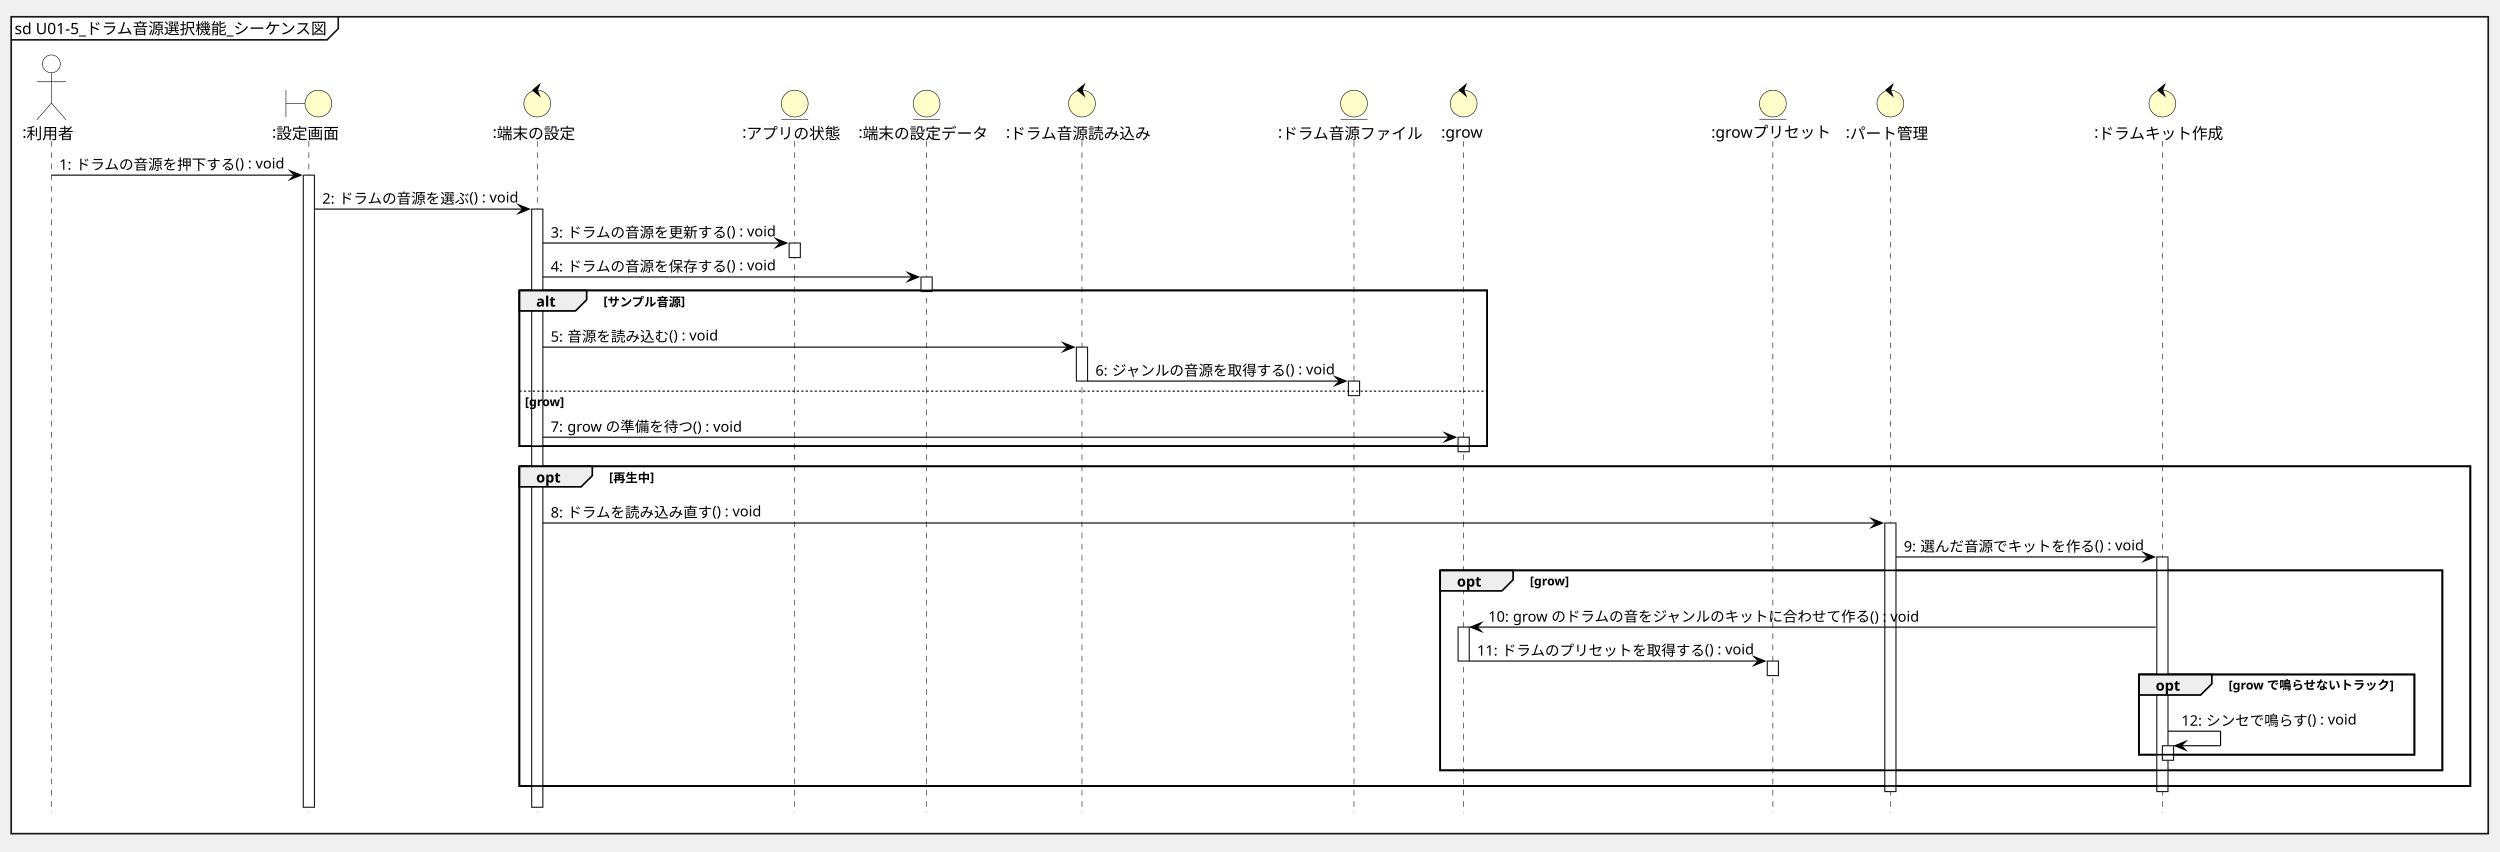
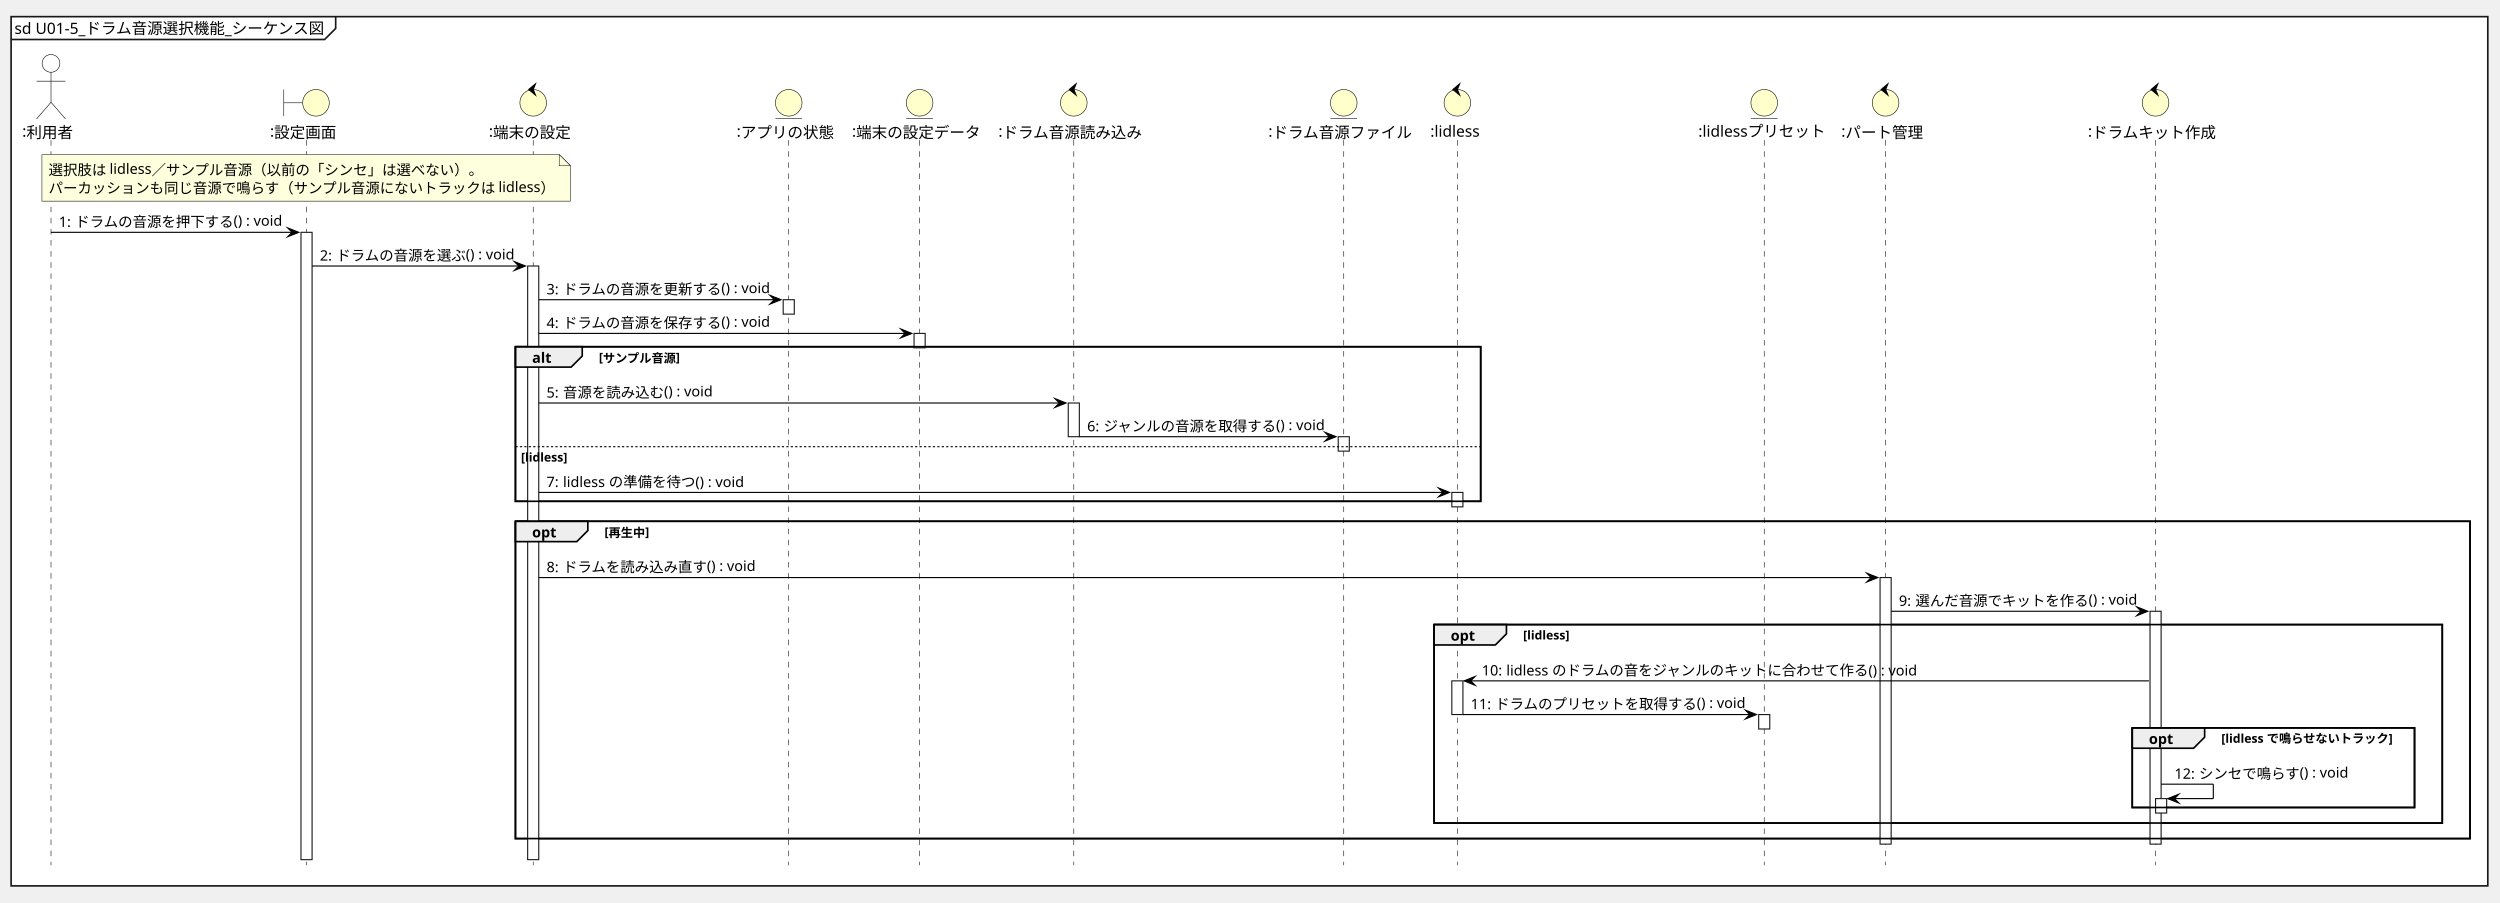
- <svg xmlns="http://www.w3.org/2000/svg" version="1.1" data-diagram-type="SEQUENCE" style="width:2235px;height:761px;background:#FFFFFF;" width="2235px" height="761px" viewBox="0 0 2235 761" zoomAndPan="magnify" preserveAspectRatio="none" contentStyleType="text/css">
+ <svg xmlns="http://www.w3.org/2000/svg" version="1.1" data-diagram-type="SEQUENCE" style="width:2252px;height:813px;background:#FFFFFF;" width="2252px" height="813px" viewBox="0 0 2252 813" zoomAndPan="magnify" preserveAspectRatio="none" contentStyleType="text/css">
  <defs />
  <g font-family="sans-serif" lengthAdjust="spacing">
-     <rect x="10" y="15" width="2214.486" height="730.289" fill="#FFF" style="stroke:#181818;stroke-width:1.5;" />
+     <rect x="10" y="15" width="2231.01" height="782.992" fill="#FFF" style="stroke:#181818;stroke-width:1.5;" />
    <path d="M302.379,15 L302.379,25.609 L292.379,35.609 L10,35.609" style="stroke:#181818;stroke-width:1.5;" fill="none" />
    <text x="13" y="30.533" fill="#000" font-size="14" textLength="282.379">sd U01-5_ドラム音源選択機能_シーケンス図</text>
-     <rect x="464.312" y="259.625" width="865.208" height="139.242" fill="none" style="stroke:#000;stroke-width:1.5;" />
-     <rect x="464.312" y="416.867" width="1744.174" height="285.813" fill="none" style="stroke:#000;stroke-width:1.5;" />
-     <rect x="1287.521" y="509.922" width="895.965" height="178.758" fill="none" style="stroke:#000;stroke-width:1.5;" />
-     <rect x="1912.18" y="602.977" width="246.306" height="71.703" fill="none" style="stroke:#000;stroke-width:1.5;" />
+     <rect x="464.312" y="312.328" width="869.488" height="139.242" fill="none" style="stroke:#000;stroke-width:1.5;" />
+     <rect x="464.312" y="469.57" width="1760.698" height="285.813" fill="none" style="stroke:#000;stroke-width:1.5;" />
+     <rect x="1291.8" y="562.625" width="908.21" height="178.758" fill="none" style="stroke:#000;stroke-width:1.5;" />
+     <rect x="1920.738" y="655.68" width="254.271" height="71.703" fill="none" style="stroke:#000;stroke-width:1.5;" />
    <g class="participant-lifeline" data-qualified-name="L1" data-entity-uid="part1" id="part1-lifeline" data-source-line="4">
      <g>
-         <rect x="42.445" y="126.219" width="8" height="600.461" fill="#000" fill-opacity="0" />
-         <line x1="45.945" y1="126.219" x2="45.945" y2="726.68" style="stroke:#000;stroke-width:0.5;stroke-dasharray:5,5;" />
+         <rect x="42.445" y="126.219" width="8" height="653.164" fill="#000" fill-opacity="0" />
+         <line x1="45.945" y1="126.219" x2="45.945" y2="779.383" style="stroke:#000;stroke-width:0.5;stroke-dasharray:5,5;" />
      </g>
    </g>
    <g class="participant-lifeline" data-qualified-name="L2" data-entity-uid="part2" id="part2-lifeline" data-source-line="5">
      <g>
-         <rect x="272.628" y="126.219" width="8" height="600.461" fill="#000" fill-opacity="0" />
-         <line x1="276.128" y1="126.219" x2="276.128" y2="726.68" style="stroke:#000;stroke-width:0.5;stroke-dasharray:5,5;" />
-       </g>
-     </g>
-     <g>
-       <rect x="271.128" y="156.57" width="10" height="565.109" fill="#FFF" style="stroke:#181818;stroke-width:1;" />
+         <rect x="272.628" y="126.219" width="8" height="653.164" fill="#000" fill-opacity="0" />
+         <line x1="276.128" y1="126.219" x2="276.128" y2="779.383" style="stroke:#000;stroke-width:0.5;stroke-dasharray:5,5;" />
+       </g>
+     </g>
+     <g>
+       <rect x="271.128" y="209.273" width="10" height="565.109" fill="#FFF" style="stroke:#181818;stroke-width:1;" />
    </g>
    <g class="participant-lifeline" data-qualified-name="L3" data-entity-uid="part3" id="part3-lifeline" data-source-line="6">
      <g>
-         <rect x="476.812" y="126.219" width="8" height="600.461" fill="#000" fill-opacity="0" />
-         <line x1="480.312" y1="126.219" x2="480.312" y2="726.68" style="stroke:#000;stroke-width:0.5;stroke-dasharray:5,5;" />
-       </g>
-     </g>
-     <g>
-       <rect x="475.312" y="186.922" width="10" height="534.758" fill="#FFF" style="stroke:#181818;stroke-width:1;" />
+         <rect x="476.812" y="126.219" width="8" height="653.164" fill="#000" fill-opacity="0" />
+         <line x1="480.312" y1="126.219" x2="480.312" y2="779.383" style="stroke:#000;stroke-width:0.5;stroke-dasharray:5,5;" />
+       </g>
+     </g>
+     <g>
+       <rect x="475.312" y="239.625" width="10" height="534.758" fill="#FFF" style="stroke:#181818;stroke-width:1;" />
    </g>
    <g class="participant-lifeline" data-qualified-name="L4" data-entity-uid="part4" id="part4-lifeline" data-source-line="7">
      <g>
-         <rect x="706.996" y="126.219" width="8" height="600.461" fill="#000" fill-opacity="0" />
-         <line x1="710.496" y1="126.219" x2="710.496" y2="726.68" style="stroke:#000;stroke-width:0.5;stroke-dasharray:5,5;" />
-       </g>
-     </g>
-     <g>
-       <rect x="705.496" y="217.273" width="10" height="13" fill="#FFF" style="stroke:#181818;stroke-width:1;" />
+         <rect x="706.996" y="126.219" width="8" height="653.164" fill="#000" fill-opacity="0" />
+         <line x1="710.496" y1="126.219" x2="710.496" y2="779.383" style="stroke:#000;stroke-width:0.5;stroke-dasharray:5,5;" />
+       </g>
+     </g>
+     <g>
+       <rect x="705.496" y="269.977" width="10" height="13" fill="#FFF" style="stroke:#181818;stroke-width:1;" />
    </g>
    <g class="participant-lifeline" data-qualified-name="L5" data-entity-uid="part5" id="part5-lifeline" data-source-line="8">
      <g>
-         <rect x="824.885" y="126.219" width="8" height="600.461" fill="#000" fill-opacity="0" />
-         <line x1="828.385" y1="126.219" x2="828.385" y2="726.68" style="stroke:#000;stroke-width:0.5;stroke-dasharray:5,5;" />
-       </g>
-     </g>
-     <g>
-       <rect x="823.385" y="247.625" width="10" height="13" fill="#FFF" style="stroke:#181818;stroke-width:1;" />
+         <rect x="824.885" y="126.219" width="8" height="653.164" fill="#000" fill-opacity="0" />
+         <line x1="828.385" y1="126.219" x2="828.385" y2="779.383" style="stroke:#000;stroke-width:0.5;stroke-dasharray:5,5;" />
+       </g>
+     </g>
+     <g>
+       <rect x="823.385" y="300.328" width="10" height="13" fill="#FFF" style="stroke:#181818;stroke-width:1;" />
    </g>
    <g class="participant-lifeline" data-qualified-name="L6" data-entity-uid="part6" id="part6-lifeline" data-source-line="9">
      <g>
-         <rect x="963.775" y="126.219" width="8" height="600.461" fill="#000" fill-opacity="0" />
-         <line x1="967.275" y1="126.219" x2="967.275" y2="726.68" style="stroke:#000;stroke-width:0.5;stroke-dasharray:5,5;" />
-       </g>
-     </g>
-     <g>
-       <rect x="962.275" y="310.328" width="10" height="30.352" fill="#FFF" style="stroke:#181818;stroke-width:1;" />
+         <rect x="963.775" y="126.219" width="8" height="653.164" fill="#000" fill-opacity="0" />
+         <line x1="967.275" y1="126.219" x2="967.275" y2="779.383" style="stroke:#000;stroke-width:0.5;stroke-dasharray:5,5;" />
+       </g>
+     </g>
+     <g>
+       <rect x="962.275" y="363.031" width="10" height="30.352" fill="#FFF" style="stroke:#181818;stroke-width:1;" />
    </g>
    <g class="participant-lifeline" data-qualified-name="L7" data-entity-uid="part7" id="part7-lifeline" data-source-line="10">
      <g>
-         <rect x="1206.958" y="126.219" width="8" height="600.461" fill="#000" fill-opacity="0" />
-         <line x1="1210.458" y1="126.219" x2="1210.458" y2="726.68" style="stroke:#000;stroke-width:0.5;stroke-dasharray:5,5;" />
-       </g>
-     </g>
-     <g>
-       <rect x="1205.458" y="340.68" width="10" height="13" fill="#FFF" style="stroke:#181818;stroke-width:1;" />
+         <rect x="1206.958" y="126.219" width="8" height="653.164" fill="#000" fill-opacity="0" />
+         <line x1="1210.458" y1="126.219" x2="1210.458" y2="779.383" style="stroke:#000;stroke-width:0.5;stroke-dasharray:5,5;" />
+       </g>
+     </g>
+     <g>
+       <rect x="1205.458" y="393.383" width="10" height="13" fill="#FFF" style="stroke:#181818;stroke-width:1;" />
    </g>
    <g class="participant-lifeline" data-qualified-name="L9" data-entity-uid="part8" id="part8-lifeline" data-source-line="11">
      <g>
-         <rect x="1305.021" y="126.219" width="8" height="600.461" fill="#000" fill-opacity="0" />
-         <line x1="1308.521" y1="126.219" x2="1308.521" y2="726.68" style="stroke:#000;stroke-width:0.5;stroke-dasharray:5,5;" />
-       </g>
-     </g>
-     <g>
-       <rect x="1303.521" y="390.867" width="10" height="13" fill="#FFF" style="stroke:#181818;stroke-width:1;" />
-     </g>
-     <g>
-       <rect x="1303.521" y="560.625" width="10" height="30.352" fill="#FFF" style="stroke:#181818;stroke-width:1;" />
+         <rect x="1309.3" y="126.219" width="8" height="653.164" fill="#000" fill-opacity="0" />
+         <line x1="1312.8" y1="126.219" x2="1312.8" y2="779.383" style="stroke:#000;stroke-width:0.5;stroke-dasharray:5,5;" />
+       </g>
+     </g>
+     <g>
+       <rect x="1307.8" y="443.57" width="10" height="13" fill="#FFF" style="stroke:#181818;stroke-width:1;" />
+     </g>
+     <g>
+       <rect x="1307.8" y="613.328" width="10" height="30.352" fill="#FFF" style="stroke:#181818;stroke-width:1;" />
    </g>
    <g class="participant-lifeline" data-qualified-name="L10" data-entity-uid="part9" id="part9-lifeline" data-source-line="12">
      <g>
-         <rect x="1581.434" y="126.219" width="8" height="600.461" fill="#000" fill-opacity="0" />
-         <line x1="1584.934" y1="126.219" x2="1584.934" y2="726.68" style="stroke:#000;stroke-width:0.5;stroke-dasharray:5,5;" />
-       </g>
-     </g>
-     <g>
-       <rect x="1579.934" y="590.977" width="10" height="13" fill="#FFF" style="stroke:#181818;stroke-width:1;" />
+         <rect x="1585.713" y="126.219" width="8" height="653.164" fill="#000" fill-opacity="0" />
+         <line x1="1589.213" y1="126.219" x2="1589.213" y2="779.383" style="stroke:#000;stroke-width:0.5;stroke-dasharray:5,5;" />
+       </g>
+     </g>
+     <g>
+       <rect x="1584.213" y="643.68" width="10" height="13" fill="#FFF" style="stroke:#181818;stroke-width:1;" />
    </g>
    <g class="participant-lifeline" data-qualified-name="L8" data-entity-uid="part10" id="part10-lifeline" data-source-line="13">
      <g>
-         <rect x="1686.496" y="126.219" width="8" height="600.461" fill="#000" fill-opacity="0" />
-         <line x1="1689.996" y1="126.219" x2="1689.996" y2="726.68" style="stroke:#000;stroke-width:0.5;stroke-dasharray:5,5;" />
-       </g>
-     </g>
-     <g>
-       <rect x="1684.996" y="467.57" width="10" height="240.109" fill="#FFF" style="stroke:#181818;stroke-width:1;" />
+         <rect x="1695.055" y="126.219" width="8" height="653.164" fill="#000" fill-opacity="0" />
+         <line x1="1698.555" y1="126.219" x2="1698.555" y2="779.383" style="stroke:#000;stroke-width:0.5;stroke-dasharray:5,5;" />
+       </g>
+     </g>
+     <g>
+       <rect x="1693.555" y="520.273" width="10" height="240.109" fill="#FFF" style="stroke:#181818;stroke-width:1;" />
    </g>
    <g class="participant-lifeline" data-qualified-name="L11" data-entity-uid="part11" id="part11-lifeline" data-source-line="14">
      <g>
-         <rect x="1929.68" y="126.219" width="8" height="600.461" fill="#000" fill-opacity="0" />
-         <line x1="1933.18" y1="126.219" x2="1933.18" y2="726.68" style="stroke:#000;stroke-width:0.5;stroke-dasharray:5,5;" />
-       </g>
-     </g>
-     <g>
-       <rect x="1928.18" y="497.922" width="10" height="209.758" fill="#FFF" style="stroke:#181818;stroke-width:1;" />
-     </g>
-     <g>
-       <rect x="1933.18" y="666.68" width="10" height="13" fill="#FFF" style="stroke:#181818;stroke-width:1;" />
+         <rect x="1938.238" y="126.219" width="8" height="653.164" fill="#000" fill-opacity="0" />
+         <line x1="1941.738" y1="126.219" x2="1941.738" y2="779.383" style="stroke:#000;stroke-width:0.5;stroke-dasharray:5,5;" />
+       </g>
+     </g>
+     <g>
+       <rect x="1936.738" y="550.625" width="10" height="209.758" fill="#FFF" style="stroke:#181818;stroke-width:1;" />
+     </g>
+     <g>
+       <rect x="1941.738" y="719.383" width="10" height="13" fill="#FFF" style="stroke:#181818;stroke-width:1;" />
    </g>
    <g class="participant participant-head" data-qualified-name="L1" data-entity-uid="part1" id="part1-head" data-source-line="4">
      <text x="20" y="123.143" fill="#000" font-size="14" textLength="45.89">:利用者</text>
      <ellipse cx="45.945" cy="57.109" rx="8" ry="8" fill="#FFF" style="stroke:#000;stroke-width:0.5;" />
      <path d="M45.945,65.109 L45.945,92.109 M32.945,73.109 L58.945,73.109 M45.945,92.109 L32.945,107.109 M45.945,92.109 L58.945,107.109" style="stroke:#000;stroke-width:0.5;" fill="none" />
    </g>
    <g class="participant participant-head" data-qualified-name="L2" data-entity-uid="part2" id="part2-head" data-source-line="5">
      <text x="243.184" y="123.143" fill="#000" font-size="14" textLength="59.89">:設定画面</text>
      <path d="M255.628,80.609 L255.628,104.609 M255.628,92.609 L272.628,92.609" style="stroke:#000;stroke-width:0.5;" fill="none" />
      <ellipse cx="284.628" cy="92.609" rx="12" ry="12" fill="#FFC" style="stroke:#000;stroke-width:0.5;" />
    </g>
    <g class="participant participant-head" data-qualified-name="L3" data-entity-uid="part3" id="part3-head" data-source-line="6">
      <text x="440.367" y="123.143" fill="#000" font-size="14" textLength="73.89">:端末の設定</text>
      <ellipse cx="480.312" cy="92.609" rx="12" ry="12" fill="#FFC" style="stroke:#000;stroke-width:0.5;" />
      <polygon points="476.312,80.609,482.312,75.609,480.312,80.609,482.312,85.609,476.312,80.609" fill="#000" style="stroke:#000;stroke-width:1;stroke-linejoin:miter;stroke-miterlimit:10;" />
    </g>
    <g class="participant participant-head" data-qualified-name="L4" data-entity-uid="part4" id="part4-head" data-source-line="7">
      <text x="663.551" y="123.143" fill="#000" font-size="14" textLength="87.89">:アプリの状態</text>
      <ellipse cx="710.496" cy="92.609" rx="12" ry="12" fill="#FFC" style="stroke:#000;stroke-width:0.5;" />
      <line x1="698.496" y1="106.609" x2="722.496" y2="106.609" style="stroke:#000;stroke-width:0.5;" />
    </g>
    <g class="participant participant-head" data-qualified-name="L5" data-entity-uid="part5" id="part5-head" data-source-line="8">
      <text x="767.44" y="123.143" fill="#000" font-size="14" textLength="115.89">:端末の設定データ</text>
      <ellipse cx="828.385" cy="92.609" rx="12" ry="12" fill="#FFC" style="stroke:#000;stroke-width:0.5;" />
      <line x1="816.385" y1="106.609" x2="840.385" y2="106.609" style="stroke:#000;stroke-width:0.5;" />
    </g>
    <g class="participant participant-head" data-qualified-name="L6" data-entity-uid="part6" id="part6-head" data-source-line="9">
      <text x="899.33" y="123.143" fill="#000" font-size="14" textLength="129.89">:ドラム音源読み込み</text>
      <ellipse cx="967.275" cy="92.609" rx="12" ry="12" fill="#FFC" style="stroke:#000;stroke-width:0.5;" />
      <polygon points="963.275,80.609,969.275,75.609,967.275,80.609,969.275,85.609,963.275,80.609" fill="#000" style="stroke:#000;stroke-width:1;stroke-linejoin:miter;stroke-miterlimit:10;" />
    </g>
    <g class="participant participant-head" data-qualified-name="L7" data-entity-uid="part7" id="part7-head" data-source-line="10">
      <text x="1142.514" y="123.143" fill="#000" font-size="14" textLength="129.89">:ドラム音源ファイル</text>
      <ellipse cx="1210.458" cy="92.609" rx="12" ry="12" fill="#FFC" style="stroke:#000;stroke-width:0.5;" />
      <line x1="1198.458" y1="106.609" x2="1222.458" y2="106.609" style="stroke:#000;stroke-width:0.5;" />
    </g>
    <g class="participant participant-head" data-qualified-name="L9" data-entity-uid="part8" id="part8-head" data-source-line="11">
-       <text x="1288.403" y="123.143" fill="#000" font-size="14" textLength="34.234">:grow</text>
-       <ellipse cx="1308.521" cy="92.609" rx="12" ry="12" fill="#FFC" style="stroke:#000;stroke-width:0.5;" />
-       <polygon points="1304.521,80.609,1310.521,75.609,1308.521,80.609,1310.521,85.609,1304.521,80.609" fill="#000" style="stroke:#000;stroke-width:1;stroke-linejoin:miter;stroke-miterlimit:10;" />
+       <text x="1288.403" y="123.143" fill="#000" font-size="14" textLength="42.793">:lidless</text>
+       <ellipse cx="1312.8" cy="92.609" rx="12" ry="12" fill="#FFC" style="stroke:#000;stroke-width:0.5;" />
+       <polygon points="1308.8,80.609,1314.8,75.609,1312.8,80.609,1314.8,85.609,1308.8,80.609" fill="#000" style="stroke:#000;stroke-width:1;stroke-linejoin:miter;stroke-miterlimit:10;" />
    </g>
    <g class="participant participant-head" data-qualified-name="L10" data-entity-uid="part9" id="part9-head" data-source-line="12">
-       <text x="1529.817" y="123.143" fill="#000" font-size="14" textLength="104.234">:growプリセット</text>
-       <ellipse cx="1584.934" cy="92.609" rx="12" ry="12" fill="#FFC" style="stroke:#000;stroke-width:0.5;" />
-       <line x1="1572.934" y1="106.609" x2="1596.934" y2="106.609" style="stroke:#000;stroke-width:0.5;" />
+       <text x="1529.817" y="123.143" fill="#000" font-size="14" textLength="112.793">:lidlessプリセット</text>
+       <ellipse cx="1589.213" cy="92.609" rx="12" ry="12" fill="#FFC" style="stroke:#000;stroke-width:0.5;" />
+       <line x1="1577.213" y1="106.609" x2="1601.213" y2="106.609" style="stroke:#000;stroke-width:0.5;" />
    </g>
    <g class="participant participant-head" data-qualified-name="L8" data-entity-uid="part10" id="part10-head" data-source-line="13">
-       <text x="1650.051" y="123.143" fill="#000" font-size="14" textLength="73.89">:パート管理</text>
-       <ellipse cx="1689.996" cy="92.609" rx="12" ry="12" fill="#FFC" style="stroke:#000;stroke-width:0.5;" />
-       <polygon points="1685.996,80.609,1691.996,75.609,1689.996,80.609,1691.996,85.609,1685.996,80.609" fill="#000" style="stroke:#000;stroke-width:1;stroke-linejoin:miter;stroke-miterlimit:10;" />
+       <text x="1658.61" y="123.143" fill="#000" font-size="14" textLength="73.89">:パート管理</text>
+       <ellipse cx="1698.555" cy="92.609" rx="12" ry="12" fill="#FFC" style="stroke:#000;stroke-width:0.5;" />
+       <polygon points="1694.555,80.609,1700.555,75.609,1698.555,80.609,1700.555,85.609,1694.555,80.609" fill="#000" style="stroke:#000;stroke-width:1;stroke-linejoin:miter;stroke-miterlimit:10;" />
    </g>
    <g class="participant participant-head" data-qualified-name="L11" data-entity-uid="part11" id="part11-head" data-source-line="14">
-       <text x="1872.235" y="123.143" fill="#000" font-size="14" textLength="115.89">:ドラムキット作成</text>
-       <ellipse cx="1933.18" cy="92.609" rx="12" ry="12" fill="#FFC" style="stroke:#000;stroke-width:0.5;" />
-       <polygon points="1929.18,80.609,1935.18,75.609,1933.18,80.609,1935.18,85.609,1929.18,80.609" fill="#000" style="stroke:#000;stroke-width:1;stroke-linejoin:miter;stroke-miterlimit:10;" />
-     </g>
-     <g class="message" data-entity-1="part1" data-entity-2="part2" id="msg1" data-source-line="16">
-       <polygon points="259.128,152.57,269.128,156.57,259.128,160.57,263.128,156.57" fill="#000" style="stroke:#000;stroke-width:1;stroke-linejoin:miter;stroke-miterlimit:10;" />
-       <line x1="45.945" y1="156.57" x2="265.128" y2="156.57" style="stroke:#000;stroke-width:1;" />
-       <text x="52.945" y="151.714" fill="#000" font-size="13" textLength="10.842">1:</text>
-       <text x="67.787" y="151.714" fill="#000" font-size="13" textLength="186.342">ドラムの音源を押下する() : void</text>
-     </g>
-     <g class="message" data-entity-1="part2" data-entity-2="part3" id="msg2" data-source-line="18">
-       <polygon points="463.312,182.922,473.312,186.922,463.312,190.922,467.312,186.922" fill="#000" style="stroke:#000;stroke-width:1;stroke-linejoin:miter;stroke-miterlimit:10;" />
-       <line x1="281.128" y1="186.922" x2="469.312" y2="186.922" style="stroke:#000;stroke-width:1;" />
-       <text x="288.128" y="182.065" fill="#000" font-size="13" textLength="10.842">2:</text>
-       <text x="302.97" y="182.065" fill="#000" font-size="13" textLength="160.342">ドラムの音源を選ぶ() : void</text>
-     </g>
-     <g class="message" data-entity-1="part3" data-entity-2="part4" id="msg3" data-source-line="20">
-       <polygon points="693.496,213.273,703.496,217.273,693.496,221.273,697.496,217.273" fill="#000" style="stroke:#000;stroke-width:1;stroke-linejoin:miter;stroke-miterlimit:10;" />
-       <line x1="485.312" y1="217.273" x2="699.496" y2="217.273" style="stroke:#000;stroke-width:1;" />
-       <text x="492.312" y="212.417" fill="#000" font-size="13" textLength="10.842">3:</text>
-       <text x="507.154" y="212.417" fill="#000" font-size="13" textLength="186.342">ドラムの音源を更新する() : void</text>
-     </g>
-     <g class="message" data-entity-1="part3" data-entity-2="part5" id="msg4" data-source-line="23">
-       <polygon points="811.385,243.625,821.385,247.625,811.385,251.625,815.385,247.625" fill="#000" style="stroke:#000;stroke-width:1;stroke-linejoin:miter;stroke-miterlimit:10;" />
-       <line x1="485.312" y1="247.625" x2="817.385" y2="247.625" style="stroke:#000;stroke-width:1;" />
-       <text x="492.312" y="242.769" fill="#000" font-size="13" textLength="10.842">4:</text>
-       <text x="507.154" y="242.769" fill="#000" font-size="13" textLength="186.342">ドラムの音源を保存する() : void</text>
-     </g>
-     <path d="M464.312,259.625 L524.483,259.625 L524.483,267.977 L514.483,277.977 L464.312,277.977 L464.312,259.625" style="stroke:#000;stroke-width:1.5;" fill="#EEE" />
-     <rect x="464.312" y="259.625" width="865.208" height="139.242" fill="none" style="stroke:#000;stroke-width:1.5;" />
-     <text x="479.312" y="274.12" fill="#000" font-size="13" textLength="15.171" font-weight="700">alt</text>
-     <text x="539.483" y="273.044" fill="#000" font-size="11" textLength="75.389" font-weight="700">[サンプル音源]</text>
-     <g class="message" data-entity-1="part3" data-entity-2="part6" id="msg5" data-source-line="27">
-       <polygon points="950.275,306.328,960.275,310.328,950.275,314.328,954.275,310.328" fill="#000" style="stroke:#000;stroke-width:1;stroke-linejoin:miter;stroke-miterlimit:10;" />
-       <line x1="485.312" y1="310.328" x2="956.275" y2="310.328" style="stroke:#000;stroke-width:1;" />
-       <text x="492.312" y="305.472" fill="#000" font-size="13" textLength="10.842">5:</text>
-       <text x="507.154" y="305.472" fill="#000" font-size="13" textLength="134.342">音源を読み込む() : void</text>
-     </g>
-     <g class="message" data-entity-1="part6" data-entity-2="part7" id="msg6" data-source-line="29">
-       <polygon points="1193.458,336.68,1203.458,340.68,1193.458,344.68,1197.458,340.68" fill="#000" style="stroke:#000;stroke-width:1;stroke-linejoin:miter;stroke-miterlimit:10;" />
-       <line x1="972.275" y1="340.68" x2="1199.458" y2="340.68" style="stroke:#000;stroke-width:1;" />
-       <text x="979.275" y="335.823" fill="#000" font-size="13" textLength="10.842">6:</text>
-       <text x="994.117" y="335.823" fill="#000" font-size="13" textLength="199.342">ジャンルの音源を取得する() : void</text>
-     </g>
-     <line x1="464.312" y1="349.68" x2="1329.521" y2="349.68" style="stroke:#000;stroke-width:1;stroke-dasharray:2,2;" />
-     <text x="469.312" y="363.099" fill="#000" font-size="11" textLength="33.602" font-weight="700">[grow]</text>
-     <g class="message" data-entity-1="part3" data-entity-2="part8" id="msg7" data-source-line="34">
-       <polygon points="1291.521,386.867,1301.521,390.867,1291.521,394.867,1295.521,390.867" fill="#000" style="stroke:#000;stroke-width:1;stroke-linejoin:miter;stroke-miterlimit:10;" />
-       <line x1="485.312" y1="390.867" x2="1297.521" y2="390.867" style="stroke:#000;stroke-width:1;" />
-       <text x="492.312" y="386.011" fill="#000" font-size="13" textLength="10.842">7:</text>
-       <text x="507.154" y="386.011" fill="#000" font-size="13" textLength="153.131">grow の準備を待つ() : void</text>
-     </g>
-     <path d="M464.312,416.867 L529.523,416.867 L529.523,425.219 L519.523,435.219 L464.312,435.219 L464.312,416.867" style="stroke:#000;stroke-width:1.5;" fill="#EEE" />
-     <rect x="464.312" y="416.867" width="1744.174" height="285.813" fill="none" style="stroke:#000;stroke-width:1.5;" />
-     <text x="479.312" y="431.362" fill="#000" font-size="13" textLength="20.211" font-weight="700">opt</text>
-     <text x="544.523" y="430.286" fill="#000" font-size="11" textLength="41.357" font-weight="700">[再生中]</text>
-     <g class="message" data-entity-1="part3" data-entity-2="part10" id="msg8" data-source-line="39">
-       <polygon points="1672.996,463.57,1682.996,467.57,1672.996,471.57,1676.996,467.57" fill="#000" style="stroke:#000;stroke-width:1;stroke-linejoin:miter;stroke-miterlimit:10;" />
-       <line x1="485.312" y1="467.57" x2="1678.996" y2="467.57" style="stroke:#000;stroke-width:1;" />
-       <text x="492.312" y="462.714" fill="#000" font-size="13" textLength="10.842">8:</text>
-       <text x="507.154" y="462.714" fill="#000" font-size="13" textLength="173.342">ドラムを読み込み直す() : void</text>
-     </g>
-     <g class="message" data-entity-1="part10" data-entity-2="part11" id="msg9" data-source-line="41">
-       <polygon points="1916.18,493.922,1926.18,497.922,1916.18,501.922,1920.18,497.922" fill="#000" style="stroke:#000;stroke-width:1;stroke-linejoin:miter;stroke-miterlimit:10;" />
-       <line x1="1694.996" y1="497.922" x2="1922.18" y2="497.922" style="stroke:#000;stroke-width:1;" />
-       <text x="1701.996" y="493.065" fill="#000" font-size="13" textLength="10.842">9:</text>
-       <text x="1716.838" y="493.065" fill="#000" font-size="13" textLength="199.342">選んだ音源でキットを作る() : void</text>
-     </g>
-     <path d="M1287.521,509.922 L1352.731,509.922 L1352.731,518.273 L1342.731,528.273 L1287.521,528.273 L1287.521,509.922" style="stroke:#000;stroke-width:1.5;" fill="#EEE" />
-     <rect x="1287.521" y="509.922" width="895.965" height="178.758" fill="none" style="stroke:#000;stroke-width:1.5;" />
-     <text x="1302.521" y="524.417" fill="#000" font-size="13" textLength="20.211" font-weight="700">opt</text>
-     <text x="1367.731" y="523.341" fill="#000" font-size="11" textLength="33.602" font-weight="700">[grow]</text>
-     <g class="message" data-entity-1="part11" data-entity-2="part8" id="msg10" data-source-line="44">
-       <polygon points="1324.521,556.625,1314.521,560.625,1324.521,564.625,1320.521,560.625" fill="#000" style="stroke:#000;stroke-width:1;stroke-linejoin:miter;stroke-miterlimit:10;" />
-       <line x1="1318.521" y1="560.625" x2="1927.18" y2="560.625" style="stroke:#000;stroke-width:1;" />
-       <text x="1330.521" y="555.769" fill="#000" font-size="13" textLength="18.072">10:</text>
-       <text x="1352.592" y="555.769" fill="#000" font-size="13" textLength="361.131">grow のドラムの音をジャンルのキットに合わせて作る() : void</text>
-     </g>
-     <g class="message" data-entity-1="part8" data-entity-2="part9" id="msg11" data-source-line="46">
-       <polygon points="1567.934,586.977,1577.934,590.977,1567.934,594.977,1571.934,590.977" fill="#000" style="stroke:#000;stroke-width:1;stroke-linejoin:miter;stroke-miterlimit:10;" />
-       <line x1="1313.521" y1="590.977" x2="1573.934" y2="590.977" style="stroke:#000;stroke-width:1;" />
-       <text x="1320.521" y="586.12" fill="#000" font-size="13" textLength="18.072">11:</text>
-       <text x="1342.592" y="586.12" fill="#000" font-size="13" textLength="225.342">ドラムのプリセットを取得する() : void</text>
-     </g>
-     <path d="M1912.18,602.977 L1977.391,602.977 L1977.391,611.328 L1967.391,621.328 L1912.18,621.328 L1912.18,602.977" style="stroke:#000;stroke-width:1.5;" fill="#EEE" />
-     <rect x="1912.18" y="602.977" width="246.306" height="71.703" fill="none" style="stroke:#000;stroke-width:1.5;" />
-     <text x="1927.18" y="617.472" fill="#000" font-size="13" textLength="20.211" font-weight="700">opt</text>
-     <text x="1992.391" y="616.396" fill="#000" font-size="11" textLength="150.095" font-weight="700">[grow で鳴らせないトラック]</text>
-     <g class="message" data-entity-1="part11" data-entity-2="part11" id="msg12" data-source-line="51">
-       <line x1="1938.18" y1="653.68" x2="1985.18" y2="653.68" style="stroke:#000;stroke-width:1;" />
-       <line x1="1985.18" y1="653.68" x2="1985.18" y2="666.68" style="stroke:#000;stroke-width:1;" />
-       <line x1="1944.18" y1="666.68" x2="1985.18" y2="666.68" style="stroke:#000;stroke-width:1;" />
-       <polygon points="1954.18,662.68,1944.18,666.68,1954.18,670.68,1950.18,666.68" fill="#000" style="stroke:#000;stroke-width:1;stroke-linejoin:miter;stroke-miterlimit:10;" />
-       <text x="1950.18" y="648.823" fill="#000" font-size="13" textLength="18.072">12:</text>
-       <text x="1972.251" y="648.823" fill="#000" font-size="13" textLength="134.342">シンセで鳴らす() : void</text>
+       <text x="1880.793" y="123.143" fill="#000" font-size="14" textLength="115.89">:ドラムキット作成</text>
+       <ellipse cx="1941.738" cy="92.609" rx="12" ry="12" fill="#FFC" style="stroke:#000;stroke-width:0.5;" />
+       <polygon points="1937.738,80.609,1943.738,75.609,1941.738,80.609,1943.738,85.609,1937.738,80.609" fill="#000" style="stroke:#000;stroke-width:1;stroke-linejoin:miter;stroke-miterlimit:10;" />
+     </g>
+     <path d="M37.76,139.219 L37.76,181.219 L513.76,181.219 L513.76,149.219 L503.76,139.219 L37.76,139.219" style="stroke:#181818;stroke-width:0.5;" fill="#FEFFDD" />
+     <path d="M503.76,139.219 L503.76,149.219 L513.76,149.219 L503.76,139.219" style="stroke:#181818;stroke-width:0.5;" fill="#FEFFDD" />
+     <text x="43.76" y="157.714" fill="#000" font-size="13" textLength="390.736">選択肢は lidless／サンプル音源（以前の「シンセ」は選べない）。</text>
+     <text x="43.76" y="174.065" fill="#000" font-size="13" textLength="455.736">パーカッションも同じ音源で鳴らす（サンプル音源にないトラックは lidless）</text>
+     <g class="message" data-entity-1="part1" data-entity-2="part2" id="msg1" data-source-line="18">
+       <polygon points="259.128,205.273,269.128,209.273,259.128,213.273,263.128,209.273" fill="#000" style="stroke:#000;stroke-width:1;stroke-linejoin:miter;stroke-miterlimit:10;" />
+       <line x1="45.945" y1="209.273" x2="265.128" y2="209.273" style="stroke:#000;stroke-width:1;" />
+       <text x="52.945" y="204.417" fill="#000" font-size="13" textLength="10.842">1:</text>
+       <text x="67.787" y="204.417" fill="#000" font-size="13" textLength="186.342">ドラムの音源を押下する() : void</text>
+     </g>
+     <g class="message" data-entity-1="part2" data-entity-2="part3" id="msg2" data-source-line="20">
+       <polygon points="463.312,235.625,473.312,239.625,463.312,243.625,467.312,239.625" fill="#000" style="stroke:#000;stroke-width:1;stroke-linejoin:miter;stroke-miterlimit:10;" />
+       <line x1="281.128" y1="239.625" x2="469.312" y2="239.625" style="stroke:#000;stroke-width:1;" />
+       <text x="288.128" y="234.769" fill="#000" font-size="13" textLength="10.842">2:</text>
+       <text x="302.97" y="234.769" fill="#000" font-size="13" textLength="160.342">ドラムの音源を選ぶ() : void</text>
+     </g>
+     <g class="message" data-entity-1="part3" data-entity-2="part4" id="msg3" data-source-line="22">
+       <polygon points="693.496,265.977,703.496,269.977,693.496,273.977,697.496,269.977" fill="#000" style="stroke:#000;stroke-width:1;stroke-linejoin:miter;stroke-miterlimit:10;" />
+       <line x1="485.312" y1="269.977" x2="699.496" y2="269.977" style="stroke:#000;stroke-width:1;" />
+       <text x="492.312" y="265.12" fill="#000" font-size="13" textLength="10.842">3:</text>
+       <text x="507.154" y="265.12" fill="#000" font-size="13" textLength="186.342">ドラムの音源を更新する() : void</text>
+     </g>
+     <g class="message" data-entity-1="part3" data-entity-2="part5" id="msg4" data-source-line="25">
+       <polygon points="811.385,296.328,821.385,300.328,811.385,304.328,815.385,300.328" fill="#000" style="stroke:#000;stroke-width:1;stroke-linejoin:miter;stroke-miterlimit:10;" />
+       <line x1="485.312" y1="300.328" x2="817.385" y2="300.328" style="stroke:#000;stroke-width:1;" />
+       <text x="492.312" y="295.472" fill="#000" font-size="13" textLength="10.842">4:</text>
+       <text x="507.154" y="295.472" fill="#000" font-size="13" textLength="186.342">ドラムの音源を保存する() : void</text>
+     </g>
+     <path d="M464.312,312.328 L524.483,312.328 L524.483,320.68 L514.483,330.68 L464.312,330.68 L464.312,312.328" style="stroke:#000;stroke-width:1.5;" fill="#EEE" />
+     <rect x="464.312" y="312.328" width="869.488" height="139.242" fill="none" style="stroke:#000;stroke-width:1.5;" />
+     <text x="479.312" y="326.823" fill="#000" font-size="13" textLength="15.171" font-weight="700">alt</text>
+     <text x="539.483" y="325.747" fill="#000" font-size="11" textLength="75.389" font-weight="700">[サンプル音源]</text>
+     <g class="message" data-entity-1="part3" data-entity-2="part6" id="msg5" data-source-line="29">
+       <polygon points="950.275,359.031,960.275,363.031,950.275,367.031,954.275,363.031" fill="#000" style="stroke:#000;stroke-width:1;stroke-linejoin:miter;stroke-miterlimit:10;" />
+       <line x1="485.312" y1="363.031" x2="956.275" y2="363.031" style="stroke:#000;stroke-width:1;" />
+       <text x="492.312" y="358.175" fill="#000" font-size="13" textLength="10.842">5:</text>
+       <text x="507.154" y="358.175" fill="#000" font-size="13" textLength="134.342">音源を読み込む() : void</text>
+     </g>
+     <g class="message" data-entity-1="part6" data-entity-2="part7" id="msg6" data-source-line="31">
+       <polygon points="1193.458,389.383,1203.458,393.383,1193.458,397.383,1197.458,393.383" fill="#000" style="stroke:#000;stroke-width:1;stroke-linejoin:miter;stroke-miterlimit:10;" />
+       <line x1="972.275" y1="393.383" x2="1199.458" y2="393.383" style="stroke:#000;stroke-width:1;" />
+       <text x="979.275" y="388.526" fill="#000" font-size="13" textLength="10.842">6:</text>
+       <text x="994.117" y="388.526" fill="#000" font-size="13" textLength="199.342">ジャンルの音源を取得する() : void</text>
+     </g>
+     <line x1="464.312" y1="402.383" x2="1333.8" y2="402.383" style="stroke:#000;stroke-width:1;stroke-dasharray:2,2;" />
+     <text x="469.312" y="415.802" fill="#000" font-size="11" textLength="41.567" font-weight="700">[lidless]</text>
+     <g class="message" data-entity-1="part3" data-entity-2="part8" id="msg7" data-source-line="36">
+       <polygon points="1295.8,439.57,1305.8,443.57,1295.8,447.57,1299.8,443.57" fill="#000" style="stroke:#000;stroke-width:1;stroke-linejoin:miter;stroke-miterlimit:10;" />
+       <line x1="485.312" y1="443.57" x2="1301.8" y2="443.57" style="stroke:#000;stroke-width:1;" />
+       <text x="492.312" y="438.714" fill="#000" font-size="13" textLength="10.842">7:</text>
+       <text x="507.154" y="438.714" fill="#000" font-size="13" textLength="161.078">lidless の準備を待つ() : void</text>
+     </g>
+     <path d="M464.312,469.57 L529.523,469.57 L529.523,477.922 L519.523,487.922 L464.312,487.922 L464.312,469.57" style="stroke:#000;stroke-width:1.5;" fill="#EEE" />
+     <rect x="464.312" y="469.57" width="1760.698" height="285.813" fill="none" style="stroke:#000;stroke-width:1.5;" />
+     <text x="479.312" y="484.065" fill="#000" font-size="13" textLength="20.211" font-weight="700">opt</text>
+     <text x="544.523" y="482.989" fill="#000" font-size="11" textLength="41.357" font-weight="700">[再生中]</text>
+     <g class="message" data-entity-1="part3" data-entity-2="part10" id="msg8" data-source-line="41">
+       <polygon points="1681.555,516.273,1691.555,520.273,1681.555,524.273,1685.555,520.273" fill="#000" style="stroke:#000;stroke-width:1;stroke-linejoin:miter;stroke-miterlimit:10;" />
+       <line x1="485.312" y1="520.273" x2="1687.555" y2="520.273" style="stroke:#000;stroke-width:1;" />
+       <text x="492.312" y="515.417" fill="#000" font-size="13" textLength="10.842">8:</text>
+       <text x="507.154" y="515.417" fill="#000" font-size="13" textLength="173.342">ドラムを読み込み直す() : void</text>
+     </g>
+     <g class="message" data-entity-1="part10" data-entity-2="part11" id="msg9" data-source-line="43">
+       <polygon points="1924.738,546.625,1934.738,550.625,1924.738,554.625,1928.738,550.625" fill="#000" style="stroke:#000;stroke-width:1;stroke-linejoin:miter;stroke-miterlimit:10;" />
+       <line x1="1703.555" y1="550.625" x2="1930.738" y2="550.625" style="stroke:#000;stroke-width:1;" />
+       <text x="1710.555" y="545.769" fill="#000" font-size="13" textLength="10.842">9:</text>
+       <text x="1725.396" y="545.769" fill="#000" font-size="13" textLength="199.342">選んだ音源でキットを作る() : void</text>
+     </g>
+     <path d="M1291.8,562.625 L1357.011,562.625 L1357.011,570.977 L1347.011,580.977 L1291.8,580.977 L1291.8,562.625" style="stroke:#000;stroke-width:1.5;" fill="#EEE" />
+     <rect x="1291.8" y="562.625" width="908.21" height="178.758" fill="none" style="stroke:#000;stroke-width:1.5;" />
+     <text x="1306.8" y="577.12" fill="#000" font-size="13" textLength="20.211" font-weight="700">opt</text>
+     <text x="1372.011" y="576.044" fill="#000" font-size="11" textLength="41.567" font-weight="700">[lidless]</text>
+     <g class="message" data-entity-1="part11" data-entity-2="part8" id="msg10" data-source-line="46">
+       <polygon points="1328.8,609.328,1318.8,613.328,1328.8,617.328,1324.8,613.328" fill="#000" style="stroke:#000;stroke-width:1;stroke-linejoin:miter;stroke-miterlimit:10;" />
+       <line x1="1322.8" y1="613.328" x2="1935.738" y2="613.328" style="stroke:#000;stroke-width:1;" />
+       <text x="1334.8" y="608.472" fill="#000" font-size="13" textLength="18.072">10:</text>
+       <text x="1356.872" y="608.472" fill="#000" font-size="13" textLength="369.078">lidless のドラムの音をジャンルのキットに合わせて作る() : void</text>
+     </g>
+     <g class="message" data-entity-1="part8" data-entity-2="part9" id="msg11" data-source-line="48">
+       <polygon points="1572.213,639.68,1582.213,643.68,1572.213,647.68,1576.213,643.68" fill="#000" style="stroke:#000;stroke-width:1;stroke-linejoin:miter;stroke-miterlimit:10;" />
+       <line x1="1317.8" y1="643.68" x2="1578.213" y2="643.68" style="stroke:#000;stroke-width:1;" />
+       <text x="1324.8" y="638.823" fill="#000" font-size="13" textLength="18.072">11:</text>
+       <text x="1346.872" y="638.823" fill="#000" font-size="13" textLength="225.342">ドラムのプリセットを取得する() : void</text>
+     </g>
+     <path d="M1920.738,655.68 L1985.949,655.68 L1985.949,664.031 L1975.949,674.031 L1920.738,674.031 L1920.738,655.68" style="stroke:#000;stroke-width:1.5;" fill="#EEE" />
+     <rect x="1920.738" y="655.68" width="254.271" height="71.703" fill="none" style="stroke:#000;stroke-width:1.5;" />
+     <text x="1935.738" y="670.175" fill="#000" font-size="13" textLength="20.211" font-weight="700">opt</text>
+     <text x="2000.949" y="669.099" fill="#000" font-size="11" textLength="158.061" font-weight="700">[lidless で鳴らせないトラック]</text>
+     <g class="message" data-entity-1="part11" data-entity-2="part11" id="msg12" data-source-line="53">
+       <line x1="1946.738" y1="706.383" x2="1993.738" y2="706.383" style="stroke:#000;stroke-width:1;" />
+       <line x1="1993.738" y1="706.383" x2="1993.738" y2="719.383" style="stroke:#000;stroke-width:1;" />
+       <line x1="1952.738" y1="719.383" x2="1993.738" y2="719.383" style="stroke:#000;stroke-width:1;" />
+       <polygon points="1962.738,715.383,1952.738,719.383,1962.738,723.383,1958.738,719.383" fill="#000" style="stroke:#000;stroke-width:1;stroke-linejoin:miter;stroke-miterlimit:10;" />
+       <text x="1958.738" y="701.526" fill="#000" font-size="13" textLength="18.072">12:</text>
+       <text x="1980.81" y="701.526" fill="#000" font-size="13" textLength="134.342">シンセで鳴らす() : void</text>
    </g>
  </g>
</svg>
